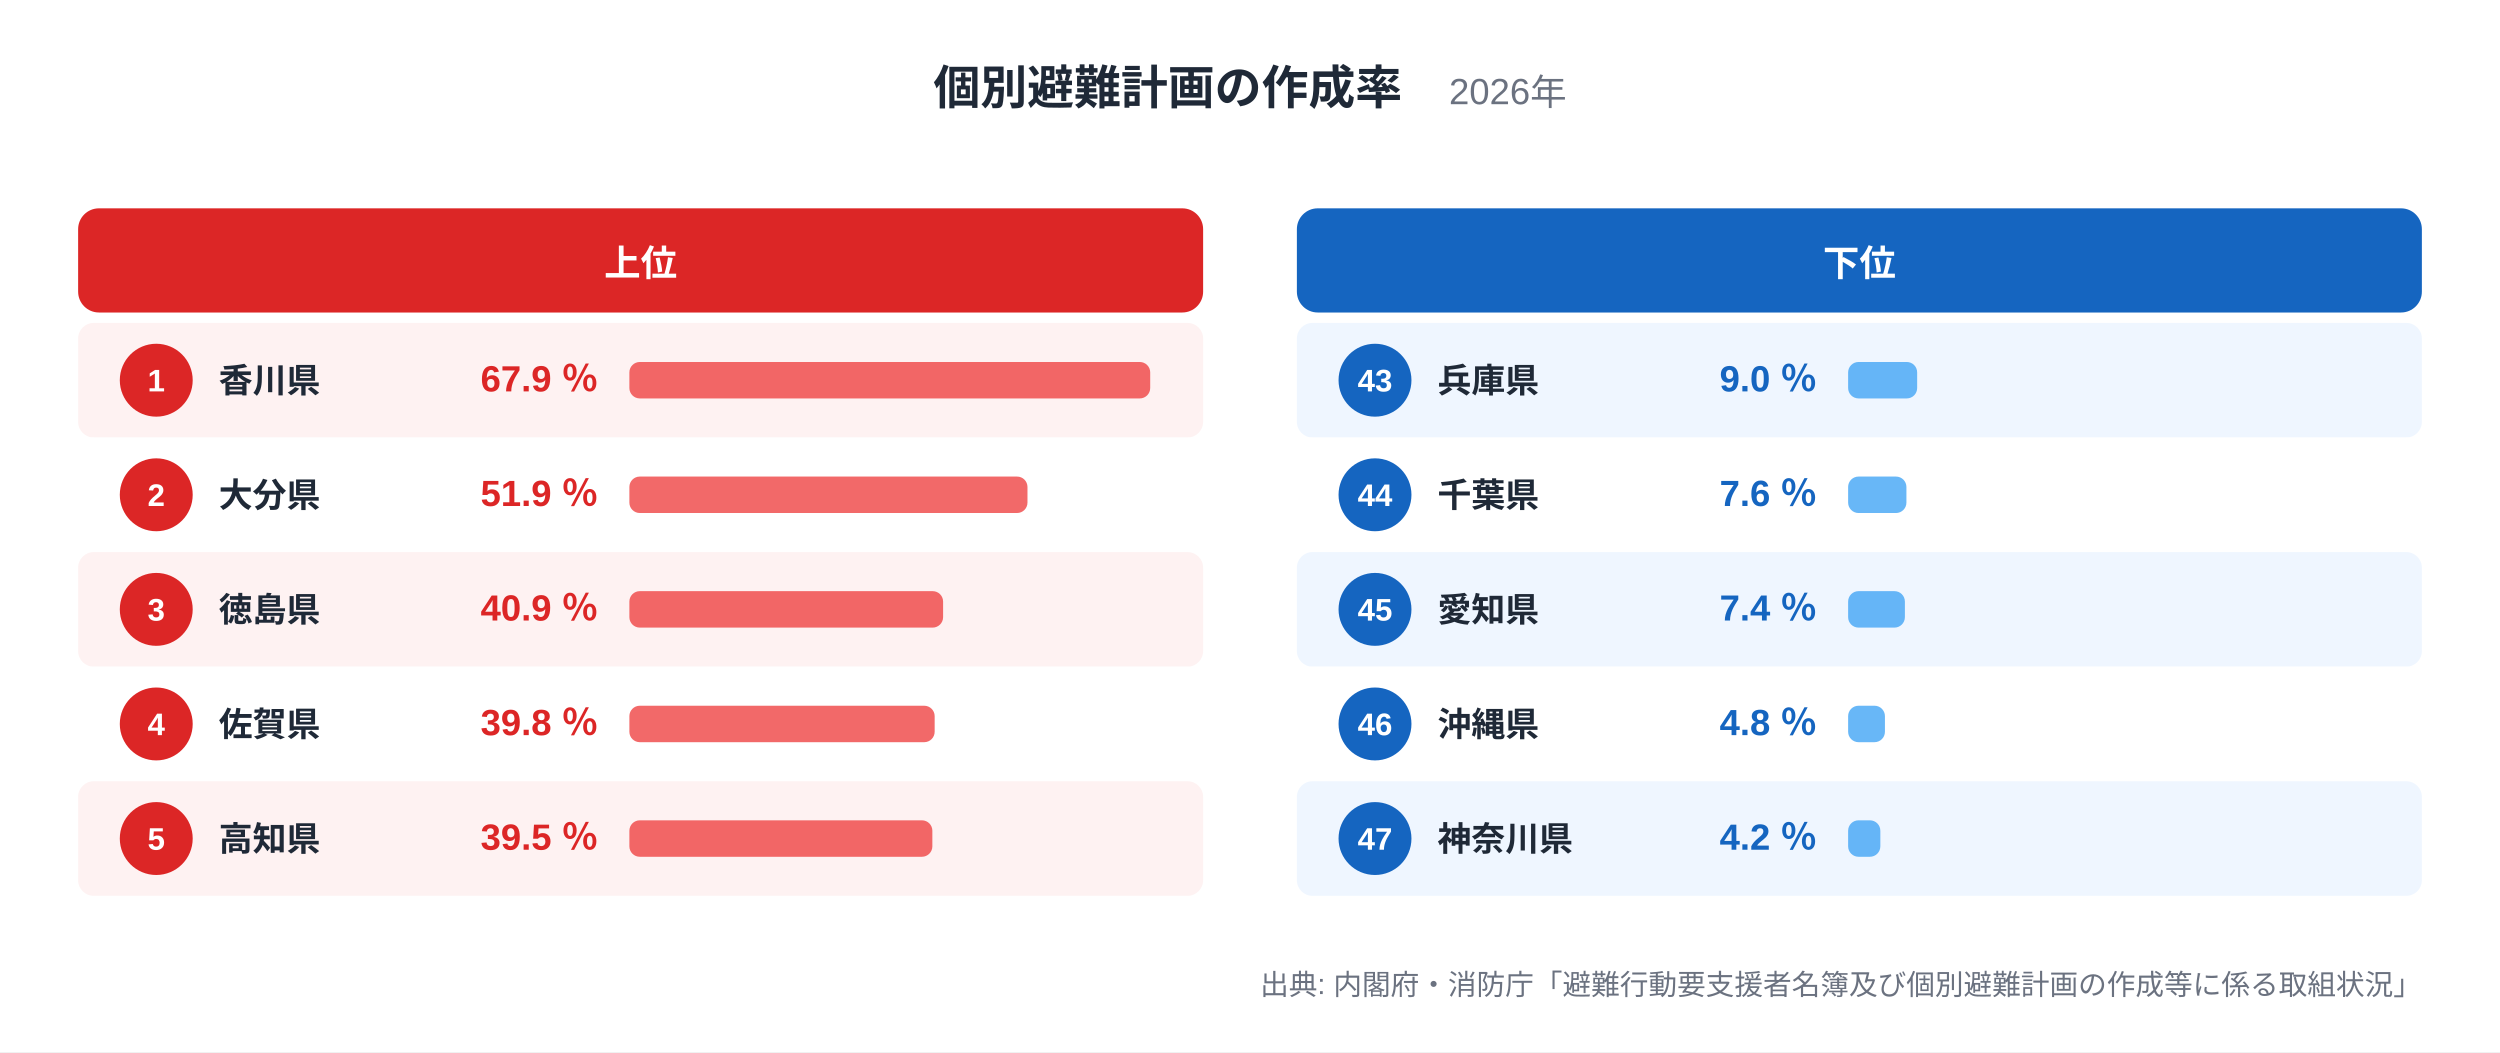
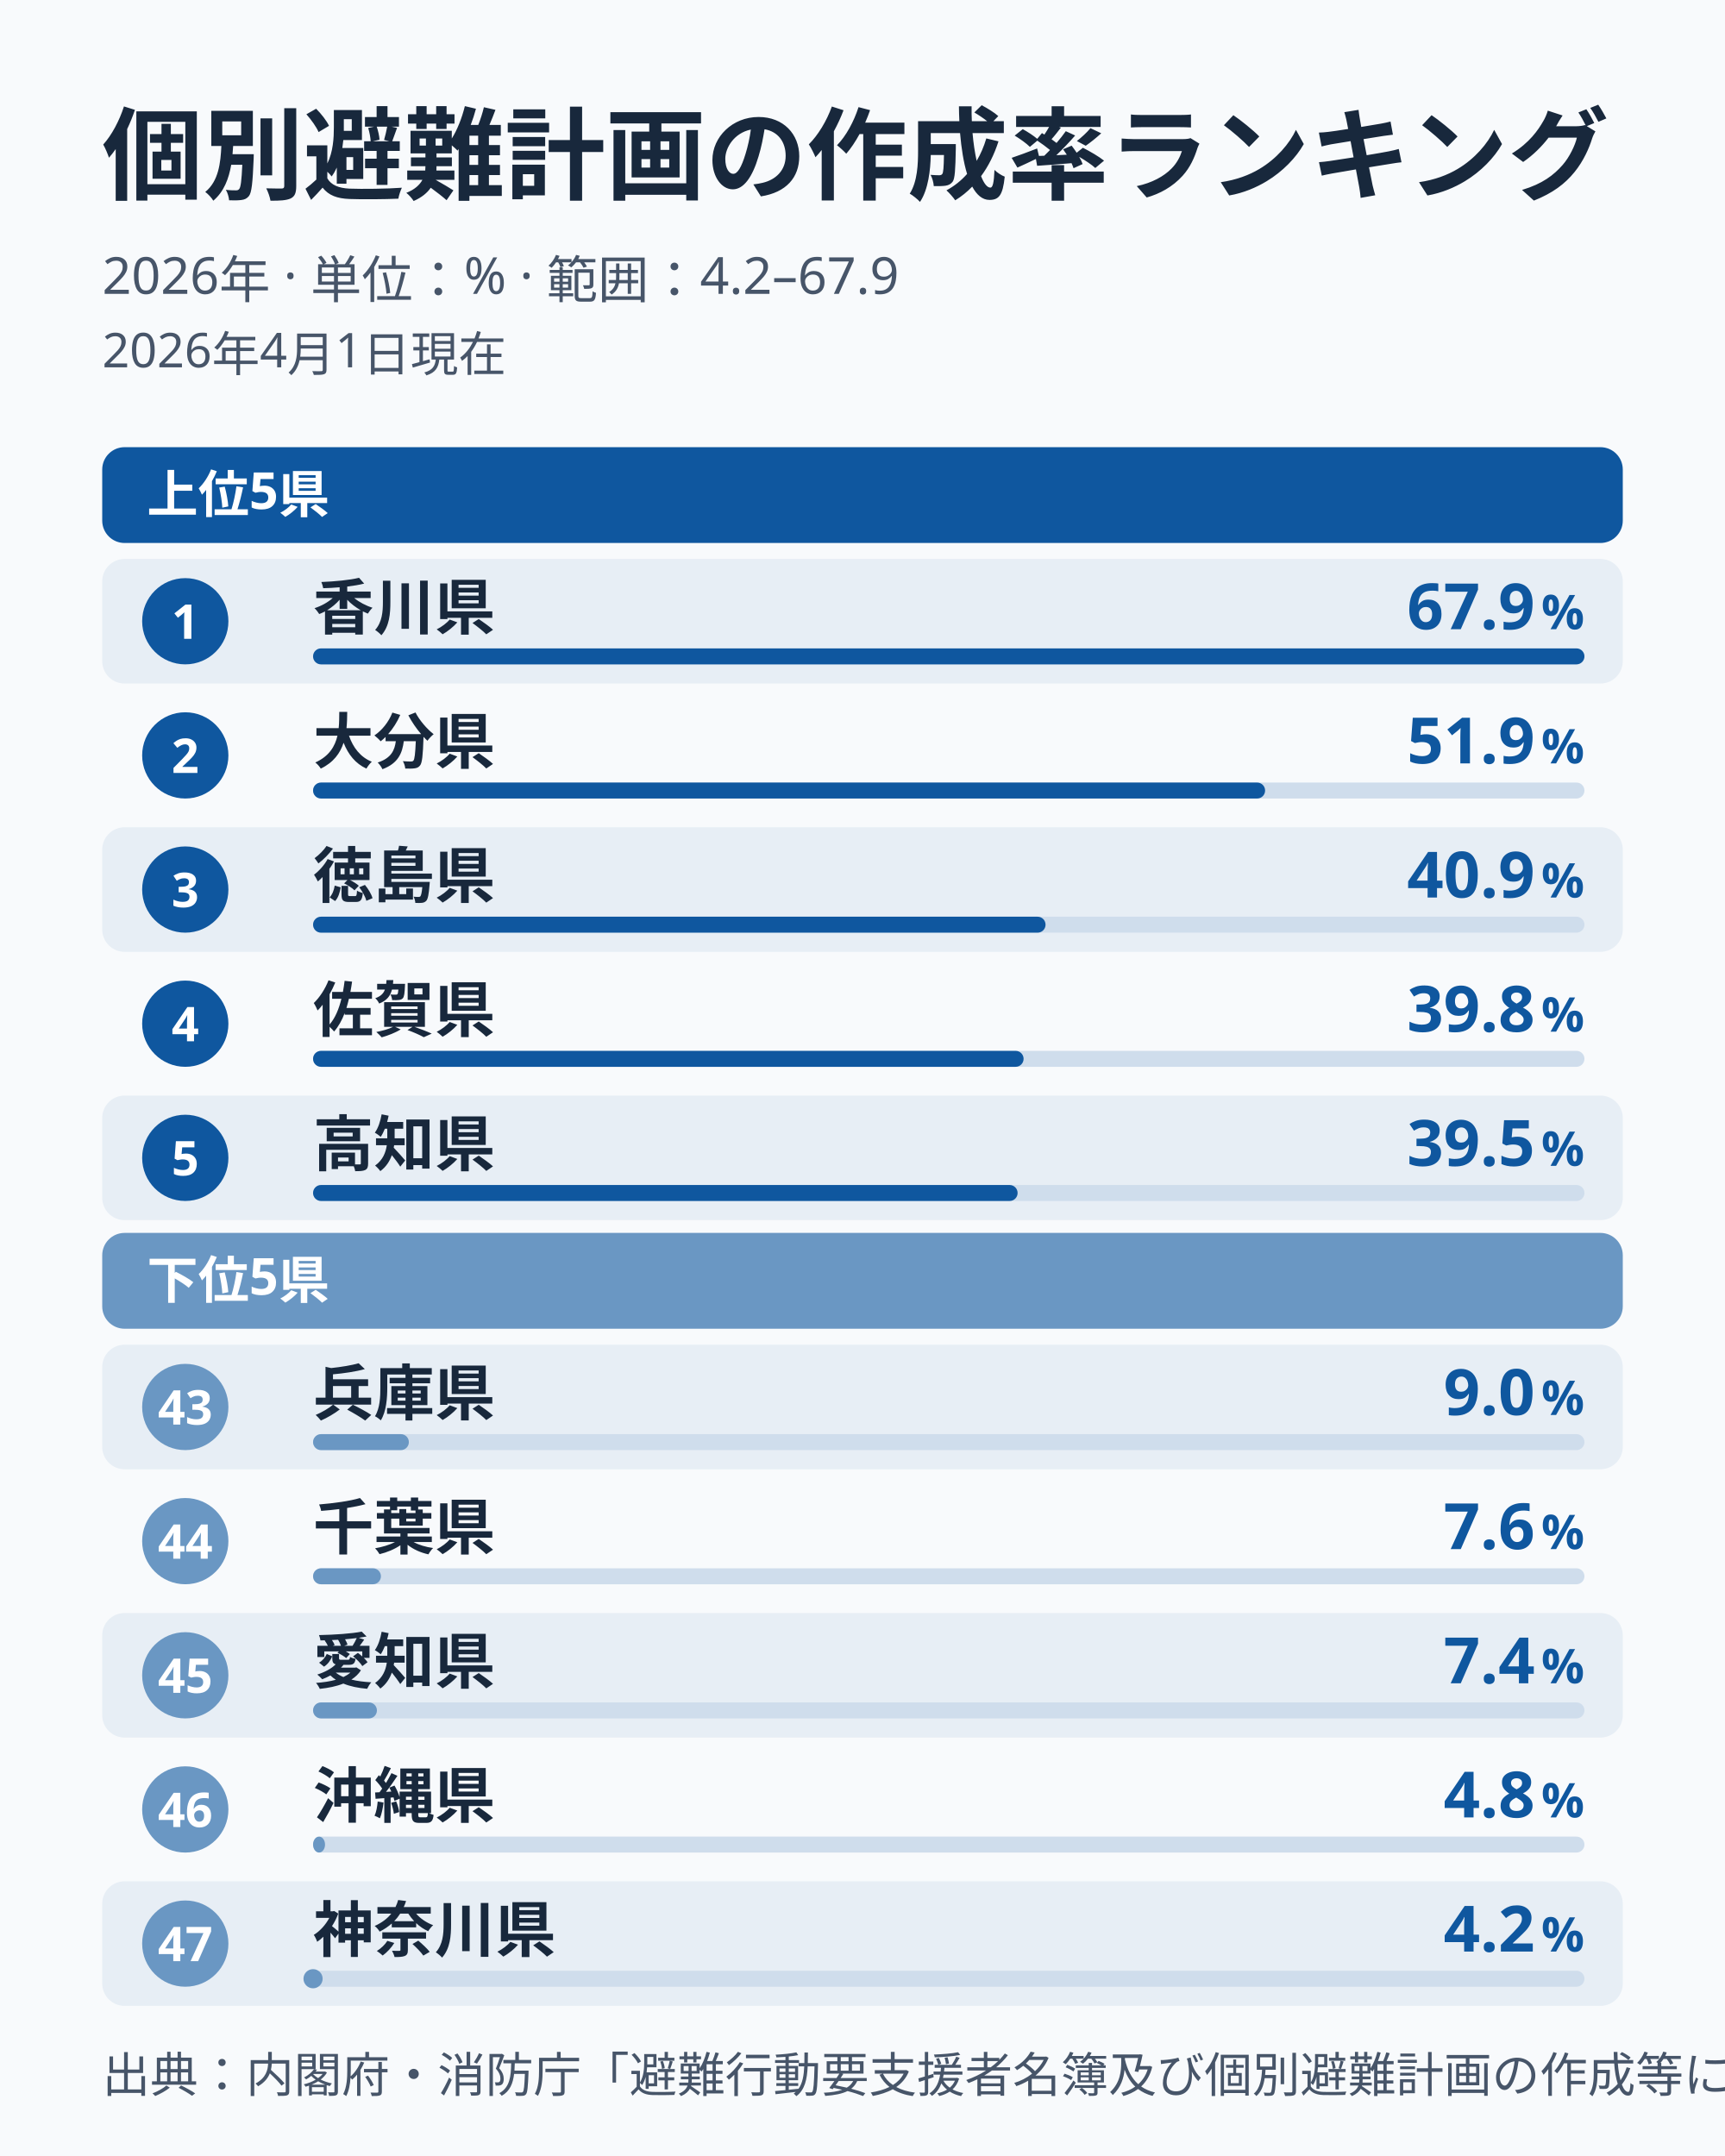
- <svg xmlns="http://www.w3.org/2000/svg" width="960" height="404" viewBox="0 0 960 404" font-family="'Helvetica Neue', Arial, 'Hiragino Kaku Gothic ProN', sans-serif" role="img" aria-label="個別避難計画の作成率">
-   <style>
-     .svg-bg{fill:#ffffff}
-     .svg-plot{fill:#f9fafb}
-     .svg-plot-border{stroke:#d1d5db}
-     .svg-title{fill:#1f2937}
-     .svg-axis{fill:#374151}
-     .svg-tick{fill:#6b7280}
-     .svg-grid{stroke:#e5e7eb}
-     @media (prefers-color-scheme:dark){
-     .svg-bg{fill:#0f172a}
-     .svg-plot{fill:#1e293b}
-     .svg-plot-border{stroke:#334155}
-     .svg-title{fill:#e2e8f0}
-     .svg-axis{fill:#cbd5e1}
-     .svg-tick{fill:#94a3b8}
-     .svg-grid{stroke:#334155}
-     }
-   </style>
-   <rect width="960" height="404" class="svg-bg" />
-   <text x="480" y="40" text-anchor="middle" font-size="18" font-weight="bold" class="svg-title">個別避難計画の作成率　<tspan font-size="14" font-weight="normal" class="svg-tick">2026年</tspan>
-   </text>
-   <rect x="30" y="80" width="432" height="40" rx="8" fill="#dc2626" />
-   <text x="246" y="106" text-anchor="middle" font-size="14" font-weight="bold" fill="#ffffff">上位</text>
-   <rect x="30" y="124" width="432" height="44" rx="6" fill="#fef2f2" />
-   <circle cx="60" cy="146" r="14" fill="#dc2626" />
-   <text x="60" y="150.3" text-anchor="middle" font-size="12" font-weight="bold" fill="#ffffff">1</text>
-   <text x="84" y="150.7" font-size="13" font-weight="bold" fill="#1f2937">香川県</text>
-   <text x="229.68" y="150.3" text-anchor="end" font-size="14" font-weight="700" fill="#dc2626">67.9 ％</text>
-   <rect x="241.68" y="139" width="200" height="14" rx="4" fill="#ef4444" opacity="0.8" />
-   <rect x="30" y="168" width="432" height="44" rx="6" fill="#ffffff" />
-   <circle cx="60" cy="190" r="14" fill="#dc2626" />
-   <text x="60" y="194.3" text-anchor="middle" font-size="12" font-weight="bold" fill="#ffffff">2</text>
-   <text x="84" y="194.7" font-size="13" font-weight="bold" fill="#1f2937">大分県</text>
-   <text x="229.68" y="194.3" text-anchor="end" font-size="14" font-weight="700" fill="#dc2626">51.9 ％</text>
-   <rect x="241.68" y="183" width="152.872" height="14" rx="4" fill="#ef4444" opacity="0.8" />
-   <rect x="30" y="212" width="432" height="44" rx="6" fill="#fef2f2" />
-   <circle cx="60" cy="234" r="14" fill="#dc2626" />
-   <text x="60" y="238.3" text-anchor="middle" font-size="12" font-weight="bold" fill="#ffffff">3</text>
-   <text x="84" y="238.7" font-size="13" font-weight="bold" fill="#1f2937">徳島県</text>
-   <text x="229.68" y="238.3" text-anchor="end" font-size="14" font-weight="700" fill="#dc2626">40.9 ％</text>
-   <rect x="241.68" y="227" width="120.471" height="14" rx="4" fill="#ef4444" opacity="0.8" />
-   <rect x="30" y="256" width="432" height="44" rx="6" fill="#ffffff" />
-   <circle cx="60" cy="278" r="14" fill="#dc2626" />
-   <text x="60" y="282.3" text-anchor="middle" font-size="12" font-weight="bold" fill="#ffffff">4</text>
-   <text x="84" y="282.7" font-size="13" font-weight="bold" fill="#1f2937">佐賀県</text>
-   <text x="229.68" y="282.3" text-anchor="end" font-size="14" font-weight="700" fill="#dc2626">39.8 ％</text>
-   <rect x="241.68" y="271" width="117.231" height="14" rx="4" fill="#ef4444" opacity="0.8" />
-   <rect x="30" y="300" width="432" height="44" rx="6" fill="#fef2f2" />
-   <circle cx="60" cy="322" r="14" fill="#dc2626" />
-   <text x="60" y="326.3" text-anchor="middle" font-size="12" font-weight="bold" fill="#ffffff">5</text>
-   <text x="84" y="326.7" font-size="13" font-weight="bold" fill="#1f2937">高知県</text>
-   <text x="229.68" y="326.3" text-anchor="end" font-size="14" font-weight="700" fill="#dc2626">39.5 ％</text>
-   <rect x="241.68" y="315" width="116.348" height="14" rx="4" fill="#ef4444" opacity="0.8" />
-   <rect x="498" y="80" width="432" height="40" rx="8" fill="#1565c0" />
-   <text x="714" y="106" text-anchor="middle" font-size="14" font-weight="bold" fill="#ffffff">下位</text>
-   <rect x="498" y="124" width="432" height="44" rx="6" fill="#eff6ff" />
-   <circle cx="528" cy="146" r="14" fill="#1565c0" />
-   <text x="528" y="150.3" text-anchor="middle" font-size="12" font-weight="bold" fill="#ffffff">43</text>
-   <text x="552" y="150.7" font-size="13" font-weight="bold" fill="#1f2937">兵庫県</text>
-   <text x="697.68" y="150.3" text-anchor="end" font-size="14" font-weight="700" fill="#1565c0">9.0 ％</text>
-   <rect x="709.68" y="139" width="26.51" height="14" rx="4" fill="#42a5f5" opacity="0.8" />
-   <rect x="498" y="168" width="432" height="44" rx="6" fill="#ffffff" />
-   <circle cx="528" cy="190" r="14" fill="#1565c0" />
-   <text x="528" y="194.3" text-anchor="middle" font-size="12" font-weight="bold" fill="#ffffff">44</text>
-   <text x="552" y="194.7" font-size="13" font-weight="bold" fill="#1f2937">千葉県</text>
-   <text x="697.68" y="194.3" text-anchor="end" font-size="14" font-weight="700" fill="#1565c0">7.6 ％</text>
-   <rect x="709.68" y="183" width="22.386" height="14" rx="4" fill="#42a5f5" opacity="0.8" />
-   <rect x="498" y="212" width="432" height="44" rx="6" fill="#eff6ff" />
-   <circle cx="528" cy="234" r="14" fill="#1565c0" />
-   <text x="528" y="238.3" text-anchor="middle" font-size="12" font-weight="bold" fill="#ffffff">45</text>
-   <text x="552" y="238.7" font-size="13" font-weight="bold" fill="#1f2937">愛知県</text>
-   <text x="697.68" y="238.3" text-anchor="end" font-size="14" font-weight="700" fill="#1565c0">7.4 ％</text>
-   <rect x="709.68" y="227" width="21.797" height="14" rx="4" fill="#42a5f5" opacity="0.8" />
-   <rect x="498" y="256" width="432" height="44" rx="6" fill="#ffffff" />
-   <circle cx="528" cy="278" r="14" fill="#1565c0" />
-   <text x="528" y="282.3" text-anchor="middle" font-size="12" font-weight="bold" fill="#ffffff">46</text>
-   <text x="552" y="282.7" font-size="13" font-weight="bold" fill="#1f2937">沖縄県</text>
-   <text x="697.68" y="282.3" text-anchor="end" font-size="14" font-weight="700" fill="#1565c0">4.8 ％</text>
-   <rect x="709.68" y="271" width="14.138" height="14" rx="4" fill="#42a5f5" opacity="0.8" />
-   <rect x="498" y="300" width="432" height="44" rx="6" fill="#eff6ff" />
-   <circle cx="528" cy="322" r="14" fill="#1565c0" />
-   <text x="528" y="326.3" text-anchor="middle" font-size="12" font-weight="bold" fill="#ffffff">47</text>
-   <text x="552" y="326.7" font-size="13" font-weight="bold" fill="#1f2937">神奈川県</text>
-   <text x="697.68" y="326.3" text-anchor="end" font-size="14" font-weight="700" fill="#1565c0">4.2 ％</text>
-   <rect x="709.68" y="315" width="12.371" height="14" rx="4" fill="#42a5f5" opacity="0.8" />
-   <text x="930" y="382" text-anchor="end" font-size="11" class="svg-tick">出典: 内閣府・消防庁「避難行動要支援者名簿及び個別避難計画の作成等に係る取組状況」</text>
+ <svg xmlns="http://www.w3.org/2000/svg" width="1080" height="1350" viewBox="0 0 1080 1350" role="img" aria-label="個別避難計画の作成率ランキング" data-theme="light" data-image-template="bar" data-domain-min="4.2" data-domain-max="67.9">
+   <rect width="1080" height="1350" fill="#F8FAFC" />
+   <g font-family="'Noto Sans JP','Hiragino Kaku Gothic ProN','Yu Gothic',Meiryo,sans-serif" fill="#18283C">
+     <text x="64" y="120" font-size="63" font-weight="700">個別避難計画の作成率ランキング</text>
+     <text x="64" y="184" font-size="32" fill="#475569">2026年 · 単位：% · 範囲：4.2–67.9</text>
+     <text x="64" y="230" font-size="30" fill="#475569">2026年4月1日現在</text>
+     <rect x="64" y="280" width="952" height="60" rx="14" fill="#0f579f" />
+     <text x="92" y="321" font-size="32" font-weight="700" fill="#FFFFFF">上位5県</text>
+     <g data-rank="1" data-value="67.9">
+       <rect x="64" y="350" width="952" height="78" rx="14" fill="#e7eef5" />
+       <circle cx="116" cy="389" r="27" fill="#0f579f" />
+       <text x="116" y="400" text-anchor="middle" font-size="30" font-weight="700" fill="#FFFFFF">1</text>
+       <text x="196" y="394" font-size="38" font-weight="700" fill="#18283C">香川県</text>
+       <text x="992" y="394" text-anchor="end" font-size="40" font-weight="700" fill="#0f579f">67.9<tspan font-size="30" dx="4">%</tspan>
+       </text>
+       <rect data-bar-track="true" x="196" y="406" width="796" height="10" rx="5" fill="#cfddec" />
+       <rect data-bar-value="true" x="196" y="406" width="796" height="10" rx="5" fill="#0f579f" />
+     </g>
+     <g data-rank="2" data-value="51.9">
+       <circle cx="116" cy="473" r="27" fill="#0f579f" />
+       <text x="116" y="484" text-anchor="middle" font-size="30" font-weight="700" fill="#FFFFFF">2</text>
+       <text x="196" y="478" font-size="38" font-weight="700" fill="#18283C">大分県</text>
+       <text x="992" y="478" text-anchor="end" font-size="40" font-weight="700" fill="#0f579f">51.9<tspan font-size="30" dx="4">%</tspan>
+       </text>
+       <rect data-bar-track="true" x="196" y="490" width="796" height="10" rx="5" fill="#cfddec" />
+       <rect data-bar-value="true" x="196" y="490" width="596.063" height="10" rx="5" fill="#0f579f" />
+     </g>
+     <g data-rank="3" data-value="40.9">
+       <rect x="64" y="518" width="952" height="78" rx="14" fill="#e7eef5" />
+       <circle cx="116" cy="557" r="27" fill="#0f579f" />
+       <text x="116" y="568" text-anchor="middle" font-size="30" font-weight="700" fill="#FFFFFF">3</text>
+       <text x="196" y="562" font-size="38" font-weight="700" fill="#18283C">徳島県</text>
+       <text x="992" y="562" text-anchor="end" font-size="40" font-weight="700" fill="#0f579f">40.9<tspan font-size="30" dx="4">%</tspan>
+       </text>
+       <rect data-bar-track="true" x="196" y="574" width="796" height="10" rx="5" fill="#cfddec" />
+       <rect data-bar-value="true" x="196" y="574" width="458.606" height="10" rx="5" fill="#0f579f" />
+     </g>
+     <g data-rank="4" data-value="39.8">
+       <circle cx="116" cy="641" r="27" fill="#0f579f" />
+       <text x="116" y="652" text-anchor="middle" font-size="30" font-weight="700" fill="#FFFFFF">4</text>
+       <text x="196" y="646" font-size="38" font-weight="700" fill="#18283C">佐賀県</text>
+       <text x="992" y="646" text-anchor="end" font-size="40" font-weight="700" fill="#0f579f">39.8<tspan font-size="30" dx="4">%</tspan>
+       </text>
+       <rect data-bar-track="true" x="196" y="658" width="796" height="10" rx="5" fill="#cfddec" />
+       <rect data-bar-value="true" x="196" y="658" width="444.86" height="10" rx="5" fill="#0f579f" />
+     </g>
+     <g data-rank="5" data-value="39.5">
+       <rect x="64" y="686" width="952" height="78" rx="14" fill="#e7eef5" />
+       <circle cx="116" cy="725" r="27" fill="#0f579f" />
+       <text x="116" y="736" text-anchor="middle" font-size="30" font-weight="700" fill="#FFFFFF">5</text>
+       <text x="196" y="730" font-size="38" font-weight="700" fill="#18283C">高知県</text>
+       <text x="992" y="730" text-anchor="end" font-size="40" font-weight="700" fill="#0f579f">39.5<tspan font-size="30" dx="4">%</tspan>
+       </text>
+       <rect data-bar-track="true" x="196" y="742" width="796" height="10" rx="5" fill="#cfddec" />
+       <rect data-bar-value="true" x="196" y="742" width="441.111" height="10" rx="5" fill="#0f579f" />
+     </g>
+     <rect x="64" y="772" width="952" height="60" rx="14" fill="#6a97c3" />
+     <text x="92" y="813" font-size="32" font-weight="700" fill="#FFFFFF">下位5県</text>
+     <g data-rank="43" data-value="9">
+       <rect x="64" y="842" width="952" height="78" rx="14" fill="#e7eef5" />
+       <circle cx="116" cy="881" r="27" fill="#6a97c3" />
+       <text x="116" y="892" text-anchor="middle" font-size="30" font-weight="700" fill="#FFFFFF">43</text>
+       <text x="196" y="886" font-size="38" font-weight="700" fill="#18283C">兵庫県</text>
+       <text x="992" y="886" text-anchor="end" font-size="40" font-weight="700" fill="#0f579f">9.0<tspan font-size="30" dx="4">%</tspan>
+       </text>
+       <rect data-bar-track="true" x="196" y="898" width="796" height="10" rx="5" fill="#cfddec" />
+       <rect data-bar-value="true" x="196" y="898" width="59.981" height="10" rx="5" fill="#6a97c3" />
+     </g>
+     <g data-rank="44" data-value="7.6">
+       <circle cx="116" cy="965" r="27" fill="#6a97c3" />
+       <text x="116" y="976" text-anchor="middle" font-size="30" font-weight="700" fill="#FFFFFF">44</text>
+       <text x="196" y="970" font-size="38" font-weight="700" fill="#18283C">千葉県</text>
+       <text x="992" y="970" text-anchor="end" font-size="40" font-weight="700" fill="#0f579f">7.6<tspan font-size="30" dx="4">%</tspan>
+       </text>
+       <rect data-bar-track="true" x="196" y="982" width="796" height="10" rx="5" fill="#cfddec" />
+       <rect data-bar-value="true" x="196" y="982" width="42.487" height="10" rx="5" fill="#6a97c3" />
+     </g>
+     <g data-rank="45" data-value="7.4">
+       <rect x="64" y="1010" width="952" height="78" rx="14" fill="#e7eef5" />
+       <circle cx="116" cy="1049" r="27" fill="#6a97c3" />
+       <text x="116" y="1060" text-anchor="middle" font-size="30" font-weight="700" fill="#FFFFFF">45</text>
+       <text x="196" y="1054" font-size="38" font-weight="700" fill="#18283C">愛知県</text>
+       <text x="992" y="1054" text-anchor="end" font-size="40" font-weight="700" fill="#0f579f">7.4<tspan font-size="30" dx="4">%</tspan>
+       </text>
+       <rect data-bar-track="true" x="196" y="1066" width="796" height="10" rx="5" fill="#cfddec" />
+       <rect data-bar-value="true" x="196" y="1066" width="39.987" height="10" rx="5" fill="#6a97c3" />
+     </g>
+     <g data-rank="46" data-value="4.8">
+       <circle cx="116" cy="1133" r="27" fill="#6a97c3" />
+       <text x="116" y="1144" text-anchor="middle" font-size="30" font-weight="700" fill="#FFFFFF">46</text>
+       <text x="196" y="1138" font-size="38" font-weight="700" fill="#18283C">沖縄県</text>
+       <text x="992" y="1138" text-anchor="end" font-size="40" font-weight="700" fill="#0f579f">4.8<tspan font-size="30" dx="4">%</tspan>
+       </text>
+       <rect data-bar-track="true" x="196" y="1150" width="796" height="10" rx="5" fill="#cfddec" />
+       <rect data-bar-value="true" x="196" y="1150" width="7.498" height="10" rx="5" fill="#6a97c3" />
+     </g>
+     <g data-rank="47" data-value="4.2">
+       <rect x="64" y="1178" width="952" height="78" rx="14" fill="#e7eef5" />
+       <circle cx="116" cy="1217" r="27" fill="#6a97c3" />
+       <text x="116" y="1228" text-anchor="middle" font-size="30" font-weight="700" fill="#FFFFFF">47</text>
+       <text x="196" y="1222" font-size="38" font-weight="700" fill="#18283C">神奈川県</text>
+       <text x="992" y="1222" text-anchor="end" font-size="40" font-weight="700" fill="#0f579f">4.2<tspan font-size="30" dx="4">%</tspan>
+       </text>
+       <rect data-bar-track="true" x="196" y="1234" width="796" height="10" rx="5" fill="#cfddec" />
+       <rect data-bar-value="true" x="196" y="1234" width="0" height="10" rx="5" fill="#6a97c3" />
+       <circle cx="196" cy="1239" r="6" fill="#6a97c3" />
+     </g>
+     <text x="64" y="1310" font-size="30" fill="#475569">出典：内閣府・消防庁「避難行動要支援者名簿及び個別避難計画の作成等に係る取組状況」</text>
+   </g>
</svg>
